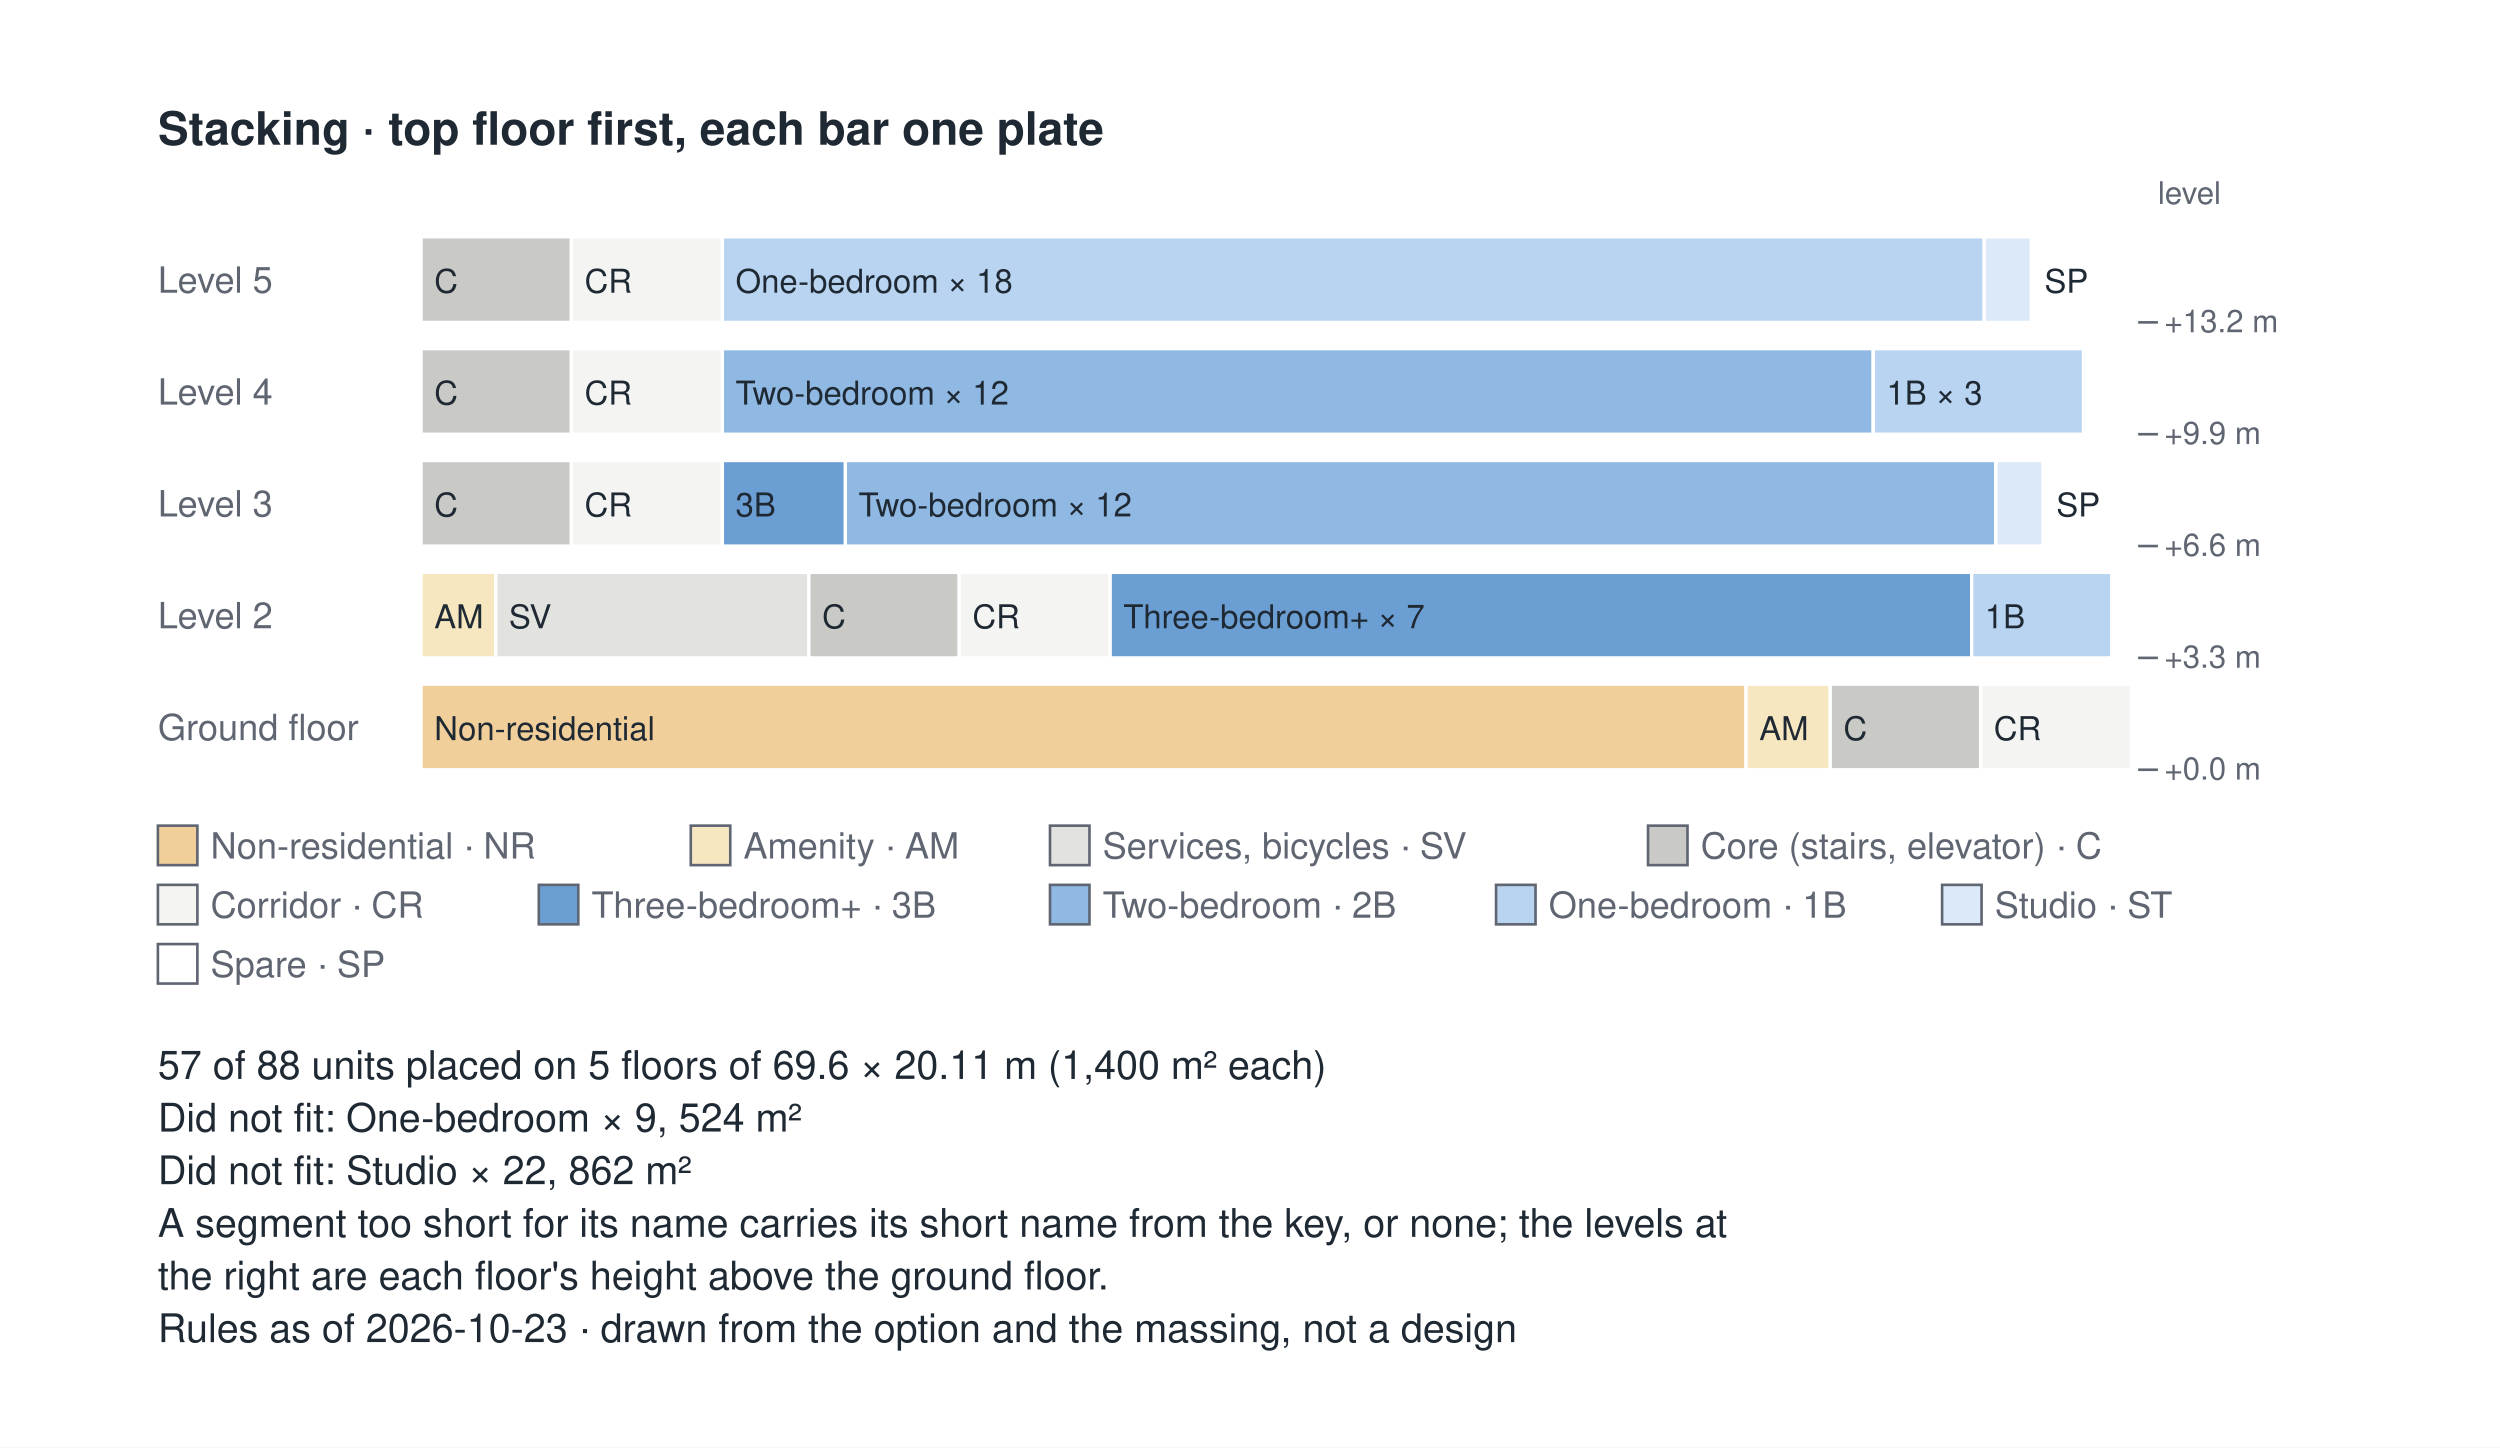
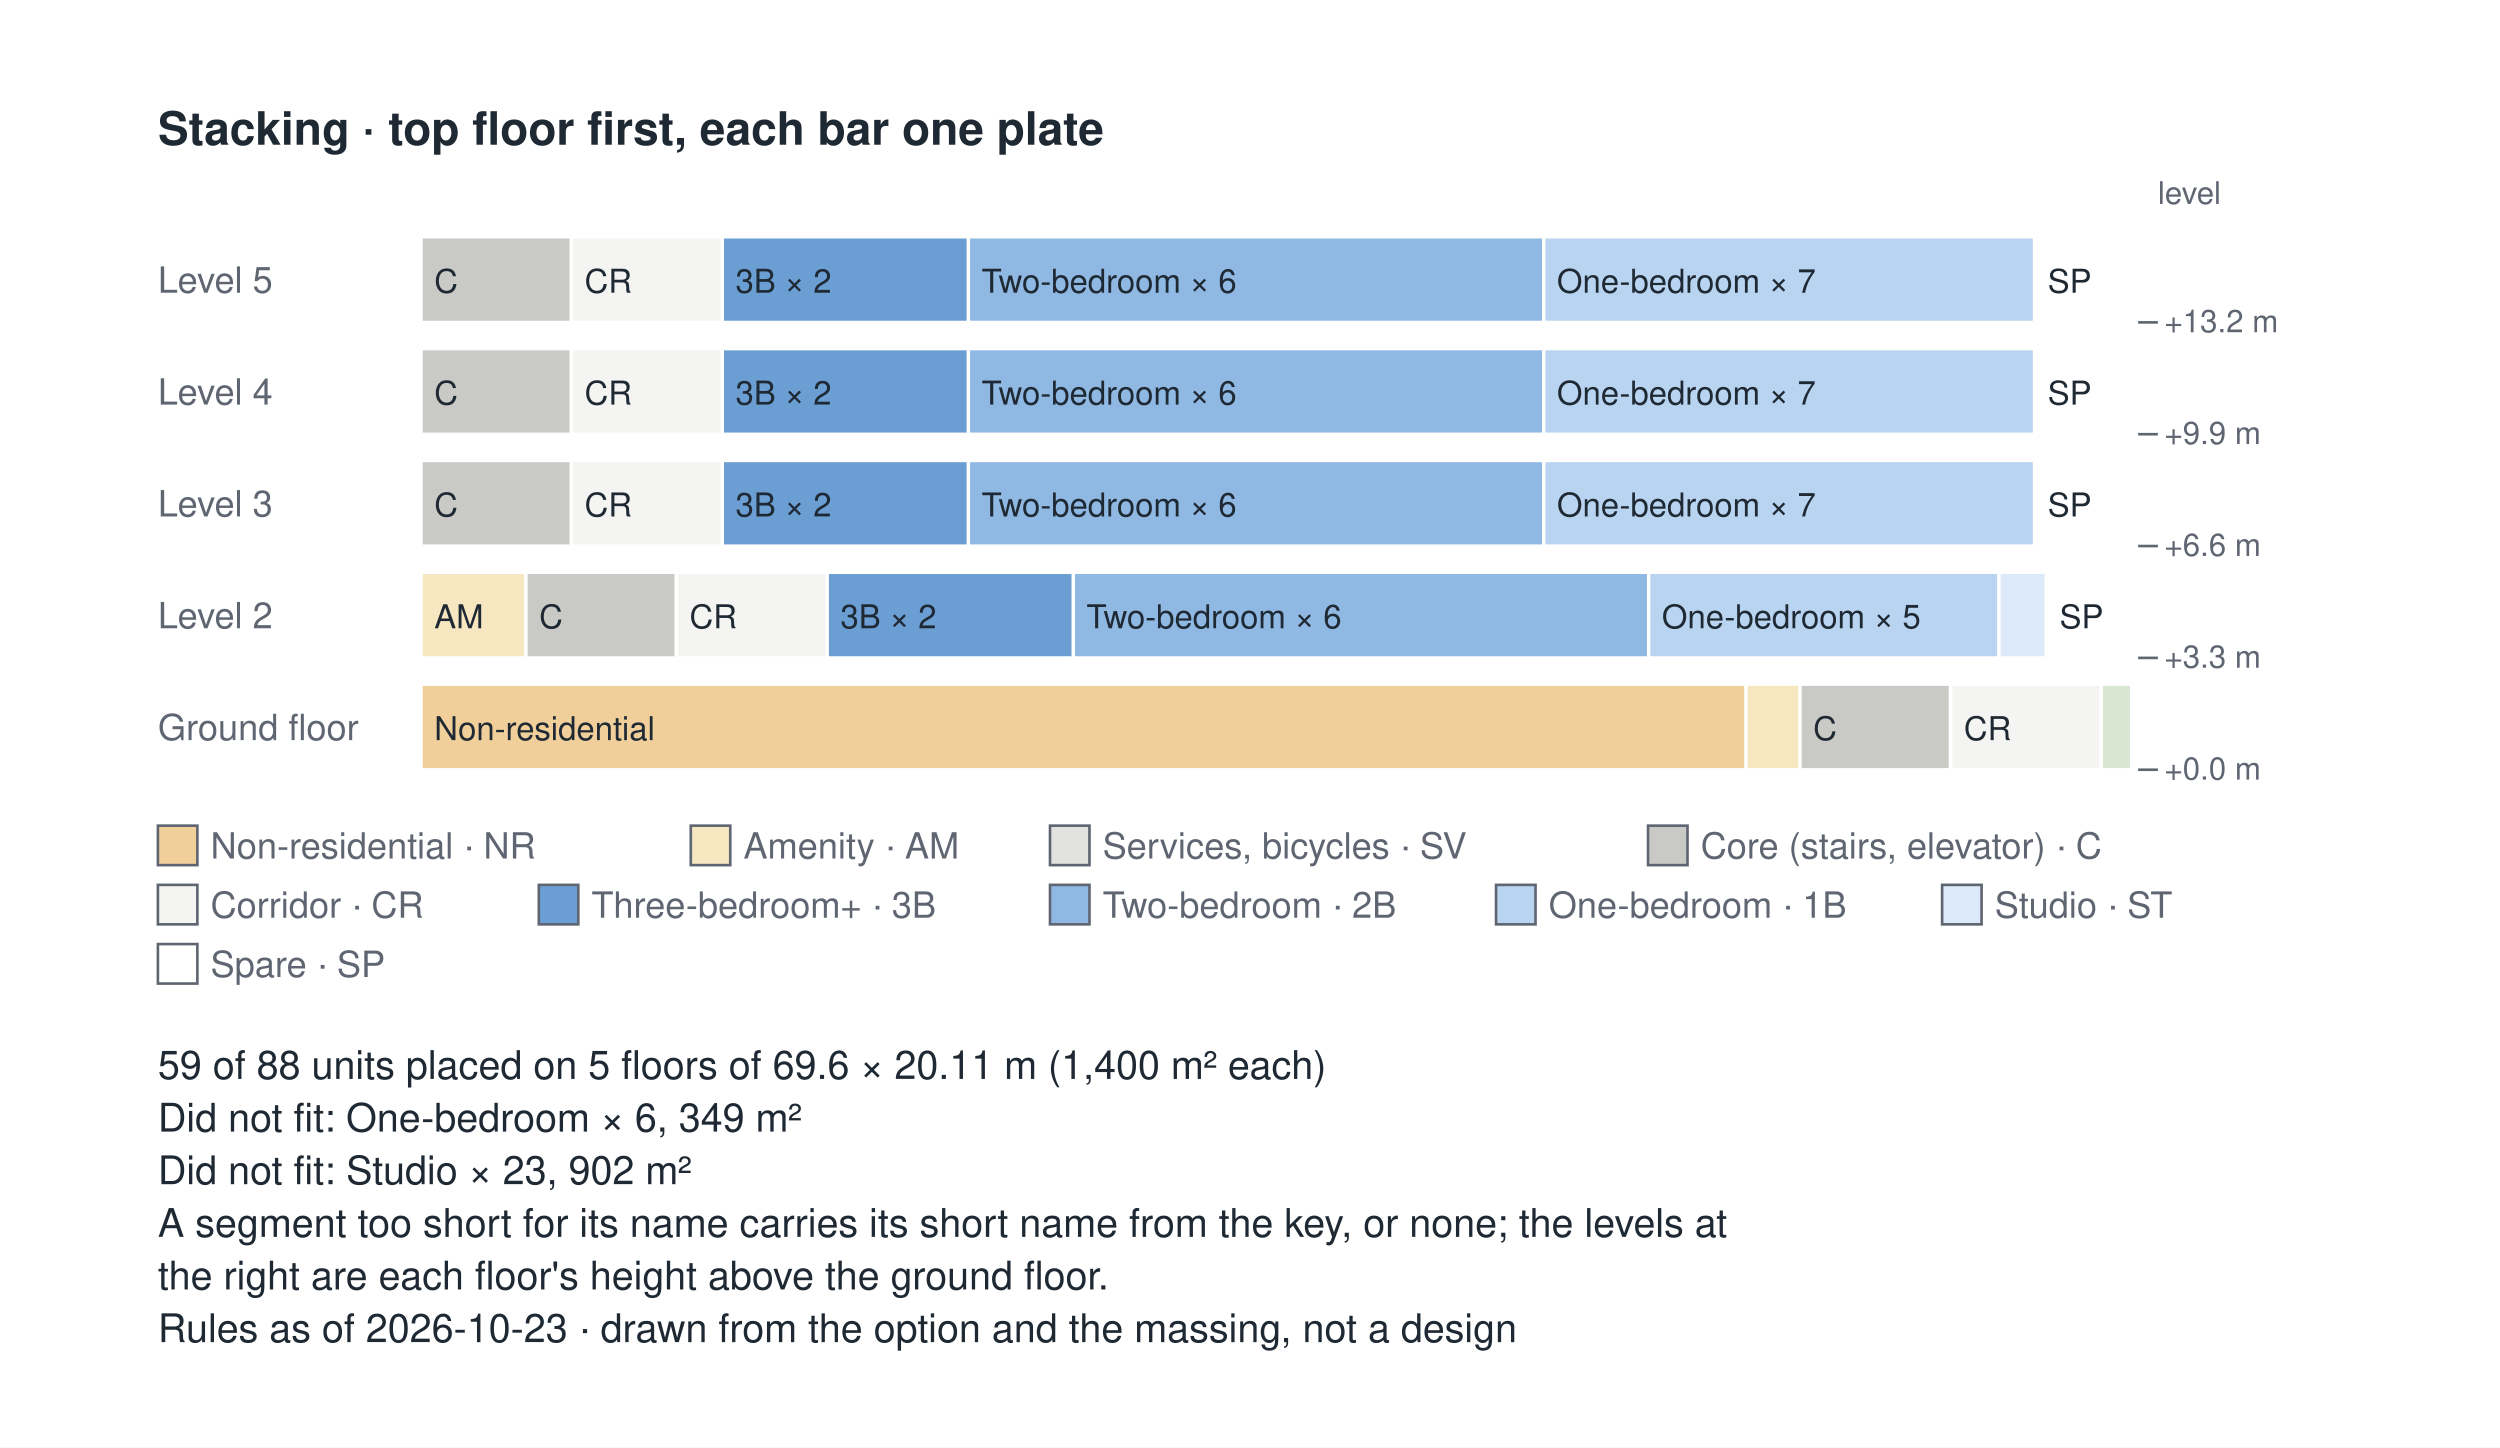
<svg xmlns="http://www.w3.org/2000/svg" width="760" height="440" viewBox="0 0 760 440" font-family="IBM Plex Sans, Helvetica, Arial, sans-serif" font-size="12" fill="#1f2933" role="img" aria-label="Stacking diagram">
  <rect width="100%" height="100%" fill="#ffffff" />
  <text x="48" y="44" font-size="14" font-weight="600">Stacking · top floor first, each bar one plate</text>
  <text x="656" y="62" font-size="9.5" fill="#5f6672">level</text>
  <text x="48" y="89.0" font-size="11" fill="#5f6672">Level 5</text>
  <rect x="128.0" y="72" width="45.7" height="26" fill="#c9c9c5" stroke="#ffffff" stroke-width="1" />
  <text x="132.0" y="89.0" font-size="10" fill="#1f2933">C</text>
  <rect x="173.7" y="72" width="45.9" height="26" fill="#f4f4f2" stroke="#ffffff" stroke-width="1" />
  <text x="177.7" y="89.0" font-size="10" fill="#1f2933">CR</text>
-   <rect x="219.6" y="72" width="383.6" height="26" fill="#b9d4f0" stroke="#ffffff" stroke-width="1" />
-   <text x="223.6" y="89.0" font-size="10" fill="#1f2933">One-bedroom × 18</text>
-   <rect x="603.2" y="72" width="14.4" height="26" fill="#dbe9f8" stroke="#ffffff" stroke-width="1" />
-   <rect x="617.5" y="72" width="30.5" height="26" fill="#ffffff" stroke="#ffffff" stroke-width="1" />
-   <text x="621.5" y="89.0" font-size="10" fill="#1f2933">SP</text>
+   <rect x="219.6" y="72" width="74.8" height="26" fill="#6b9fd4" stroke="#ffffff" stroke-width="1" />
+   <text x="223.6" y="89.0" font-size="10" fill="#1f2933">3B × 2</text>
+   <rect x="294.4" y="72" width="174.9" height="26" fill="#8fb8e3" stroke="#ffffff" stroke-width="1" />
+   <text x="298.4" y="89.0" font-size="10" fill="#1f2933">Two-bedroom × 6</text>
+   <rect x="469.3" y="72" width="149.2" height="26" fill="#b9d4f0" stroke="#ffffff" stroke-width="1" />
+   <text x="473.3" y="89.0" font-size="10" fill="#1f2933">One-bedroom × 7</text>
+   <rect x="618.5" y="72" width="29.5" height="26" fill="#ffffff" stroke="#ffffff" stroke-width="1" />
+   <text x="622.5" y="89.0" font-size="10" fill="#1f2933">SP</text>
  <line x1="650" y1="98" x2="656" y2="98" stroke="#5f6672" stroke-width="0.8" />
  <text x="658" y="101.0" font-size="9.5" fill="#5f6672">+13.2 m</text>
  <text x="48" y="123.0" font-size="11" fill="#5f6672">Level 4</text>
  <rect x="128.0" y="106" width="45.7" height="26" fill="#c9c9c5" stroke="#ffffff" stroke-width="1" />
  <text x="132.0" y="123.0" font-size="10" fill="#1f2933">C</text>
  <rect x="173.7" y="106" width="45.9" height="26" fill="#f4f4f2" stroke="#ffffff" stroke-width="1" />
  <text x="177.7" y="123.0" font-size="10" fill="#1f2933">CR</text>
-   <rect x="219.6" y="106" width="349.8" height="26" fill="#8fb8e3" stroke="#ffffff" stroke-width="1" />
-   <text x="223.6" y="123.0" font-size="10" fill="#1f2933">Two-bedroom × 12</text>
-   <rect x="569.5" y="106" width="63.9" height="26" fill="#b9d4f0" stroke="#ffffff" stroke-width="1" />
-   <text x="573.5" y="123.0" font-size="10" fill="#1f2933">1B × 3</text>
-   <rect x="633.4" y="106" width="14.6" height="26" fill="#ffffff" stroke="#ffffff" stroke-width="1" />
+   <rect x="219.6" y="106" width="74.8" height="26" fill="#6b9fd4" stroke="#ffffff" stroke-width="1" />
+   <text x="223.6" y="123.0" font-size="10" fill="#1f2933">3B × 2</text>
+   <rect x="294.4" y="106" width="174.9" height="26" fill="#8fb8e3" stroke="#ffffff" stroke-width="1" />
+   <text x="298.4" y="123.0" font-size="10" fill="#1f2933">Two-bedroom × 6</text>
+   <rect x="469.3" y="106" width="149.2" height="26" fill="#b9d4f0" stroke="#ffffff" stroke-width="1" />
+   <text x="473.3" y="123.0" font-size="10" fill="#1f2933">One-bedroom × 7</text>
+   <rect x="618.5" y="106" width="29.5" height="26" fill="#ffffff" stroke="#ffffff" stroke-width="1" />
+   <text x="622.5" y="123.0" font-size="10" fill="#1f2933">SP</text>
  <line x1="650" y1="132" x2="656" y2="132" stroke="#5f6672" stroke-width="0.8" />
  <text x="658" y="135.0" font-size="9.5" fill="#5f6672">+9.9 m</text>
  <text x="48" y="157.0" font-size="11" fill="#5f6672">Level 3</text>
  <rect x="128.0" y="140" width="45.7" height="26" fill="#c9c9c5" stroke="#ffffff" stroke-width="1" />
  <text x="132.0" y="157.0" font-size="10" fill="#1f2933">C</text>
  <rect x="173.7" y="140" width="45.9" height="26" fill="#f4f4f2" stroke="#ffffff" stroke-width="1" />
  <text x="177.7" y="157.0" font-size="10" fill="#1f2933">CR</text>
-   <rect x="219.6" y="140" width="37.4" height="26" fill="#6b9fd4" stroke="#ffffff" stroke-width="1" />
-   <text x="223.6" y="157.0" font-size="10" fill="#1f2933">3B</text>
-   <rect x="257.0" y="140" width="349.7" height="26" fill="#8fb8e3" stroke="#ffffff" stroke-width="1" />
-   <text x="261.0" y="157.0" font-size="10" fill="#1f2933">Two-bedroom × 12</text>
-   <rect x="606.8" y="140" width="14.4" height="26" fill="#dbe9f8" stroke="#ffffff" stroke-width="1" />
-   <rect x="621.1" y="140" width="26.9" height="26" fill="#ffffff" stroke="#ffffff" stroke-width="1" />
-   <text x="625.1" y="157.0" font-size="10" fill="#1f2933">SP</text>
+   <rect x="219.6" y="140" width="74.8" height="26" fill="#6b9fd4" stroke="#ffffff" stroke-width="1" />
+   <text x="223.6" y="157.0" font-size="10" fill="#1f2933">3B × 2</text>
+   <rect x="294.4" y="140" width="174.9" height="26" fill="#8fb8e3" stroke="#ffffff" stroke-width="1" />
+   <text x="298.4" y="157.0" font-size="10" fill="#1f2933">Two-bedroom × 6</text>
+   <rect x="469.3" y="140" width="149.2" height="26" fill="#b9d4f0" stroke="#ffffff" stroke-width="1" />
+   <text x="473.3" y="157.0" font-size="10" fill="#1f2933">One-bedroom × 7</text>
+   <rect x="618.5" y="140" width="29.5" height="26" fill="#ffffff" stroke="#ffffff" stroke-width="1" />
+   <text x="622.5" y="157.0" font-size="10" fill="#1f2933">SP</text>
  <line x1="650" y1="166" x2="656" y2="166" stroke="#5f6672" stroke-width="0.8" />
  <text x="658" y="169.0" font-size="9.5" fill="#5f6672">+6.6 m</text>
  <text x="48" y="191.0" font-size="11" fill="#5f6672">Level 2</text>
-   <rect x="128.0" y="174" width="22.7" height="26" fill="#f6e7c1" stroke="#ffffff" stroke-width="1" />
+   <rect x="128.0" y="174" width="31.9" height="26" fill="#f6e7c1" stroke="#ffffff" stroke-width="1" />
  <text x="132.0" y="191.0" font-size="10" fill="#1f2933">AM</text>
-   <rect x="150.7" y="174" width="95.2" height="26" fill="#e2e2df" stroke="#ffffff" stroke-width="1" />
-   <text x="154.7" y="191.0" font-size="10" fill="#1f2933">SV</text>
-   <rect x="245.9" y="174" width="45.7" height="26" fill="#c9c9c5" stroke="#ffffff" stroke-width="1" />
-   <text x="249.9" y="191.0" font-size="10" fill="#1f2933">C</text>
-   <rect x="291.6" y="174" width="45.9" height="26" fill="#f4f4f2" stroke="#ffffff" stroke-width="1" />
-   <text x="295.6" y="191.0" font-size="10" fill="#1f2933">CR</text>
-   <rect x="337.5" y="174" width="261.9" height="26" fill="#6b9fd4" stroke="#ffffff" stroke-width="1" />
-   <text x="341.5" y="191.0" font-size="10" fill="#1f2933">Three-bedroom+ × 7</text>
-   <rect x="599.4" y="174" width="42.6" height="26" fill="#b9d4f0" stroke="#ffffff" stroke-width="1" />
-   <text x="603.4" y="191.0" font-size="10" fill="#1f2933">1B</text>
-   <rect x="642.1" y="174" width="5.9" height="26" fill="#ffffff" stroke="#ffffff" stroke-width="1" />
+   <rect x="159.9" y="174" width="45.7" height="26" fill="#c9c9c5" stroke="#ffffff" stroke-width="1" />
+   <text x="163.9" y="191.0" font-size="10" fill="#1f2933">C</text>
+   <rect x="205.6" y="174" width="45.9" height="26" fill="#f4f4f2" stroke="#ffffff" stroke-width="1" />
+   <text x="209.6" y="191.0" font-size="10" fill="#1f2933">CR</text>
+   <rect x="251.5" y="174" width="74.8" height="26" fill="#6b9fd4" stroke="#ffffff" stroke-width="1" />
+   <text x="255.5" y="191.0" font-size="10" fill="#1f2933">3B × 2</text>
+   <rect x="326.3" y="174" width="174.9" height="26" fill="#8fb8e3" stroke="#ffffff" stroke-width="1" />
+   <text x="330.3" y="191.0" font-size="10" fill="#1f2933">Two-bedroom × 6</text>
+   <rect x="501.2" y="174" width="106.5" height="26" fill="#b9d4f0" stroke="#ffffff" stroke-width="1" />
+   <text x="505.2" y="191.0" font-size="10" fill="#1f2933">One-bedroom × 5</text>
+   <rect x="607.7" y="174" width="14.4" height="26" fill="#dbe9f8" stroke="#ffffff" stroke-width="1" />
+   <rect x="622.1" y="174" width="25.9" height="26" fill="#ffffff" stroke="#ffffff" stroke-width="1" />
+   <text x="626.1" y="191.0" font-size="10" fill="#1f2933">SP</text>
  <line x1="650" y1="200" x2="656" y2="200" stroke="#5f6672" stroke-width="0.8" />
  <text x="658" y="203.0" font-size="9.5" fill="#5f6672">+3.3 m</text>
  <text x="48" y="225.0" font-size="11" fill="#5f6672">Ground floor</text>
  <rect x="128.0" y="208" width="402.8" height="26" fill="#f0cf9a" stroke="#ffffff" stroke-width="1" />
  <text x="132.0" y="225.0" font-size="10" fill="#1f2933">Non-residential</text>
-   <rect x="530.8" y="208" width="25.6" height="26" fill="#f6e7c1" stroke="#ffffff" stroke-width="1" />
-   <text x="534.8" y="225.0" font-size="10" fill="#1f2933">AM</text>
-   <rect x="556.4" y="208" width="45.7" height="26" fill="#c9c9c5" stroke="#ffffff" stroke-width="1" />
-   <text x="560.4" y="225.0" font-size="10" fill="#1f2933">C</text>
-   <rect x="602.1" y="208" width="45.9" height="26" fill="#f4f4f2" stroke="#ffffff" stroke-width="1" />
-   <text x="606.1" y="225.0" font-size="10" fill="#1f2933">CR</text>
+   <rect x="530.8" y="208" width="16.5" height="26" fill="#f6e7c1" stroke="#ffffff" stroke-width="1" />
+   <rect x="547.2" y="208" width="45.7" height="26" fill="#c9c9c5" stroke="#ffffff" stroke-width="1" />
+   <text x="551.2" y="225.0" font-size="10" fill="#1f2933">C</text>
+   <rect x="593.0" y="208" width="45.9" height="26" fill="#f4f4f2" stroke="#ffffff" stroke-width="1" />
+   <text x="597.0" y="225.0" font-size="10" fill="#1f2933">CR</text>
+   <rect x="638.8" y="208" width="9.2" height="26" fill="#d9e6d2" stroke="#ffffff" stroke-width="1" />
  <line x1="650" y1="234" x2="656" y2="234" stroke="#5f6672" stroke-width="0.8" />
  <text x="658" y="237.0" font-size="9.5" fill="#5f6672">+0.0 m</text>
  <g transform="translate(0.0 260.0)">
    <rect x="48.0" y="-9.0" width="12" height="12" fill="#f0cf9a" stroke="#5f6672" stroke-width="0.8" />
    <text x="64.0" y="1.0" fill="#5f6672" font-size="11">Non-residential · NR</text>
    <rect x="210.0" y="-9.0" width="12" height="12" fill="#f6e7c1" stroke="#5f6672" stroke-width="0.8" />
    <text x="226.0" y="1.0" fill="#5f6672" font-size="11">Amenity · AM</text>
    <rect x="319.2" y="-9.0" width="12" height="12" fill="#e2e2df" stroke="#5f6672" stroke-width="0.8" />
    <text x="335.2" y="1.0" fill="#5f6672" font-size="11">Services, bicycles · SV</text>
    <rect x="501.0" y="-9.0" width="12" height="12" fill="#c9c9c5" stroke="#5f6672" stroke-width="0.8" />
    <text x="517.0" y="1.0" fill="#5f6672" font-size="11">Core (stairs, elevator) · C</text>
    <rect x="48.0" y="9.0" width="12" height="12" fill="#f4f4f2" stroke="#5f6672" stroke-width="0.8" />
    <text x="64.0" y="19.0" fill="#5f6672" font-size="11">Corridor · CR</text>
    <rect x="163.8" y="9.0" width="12" height="12" fill="#6b9fd4" stroke="#5f6672" stroke-width="0.8" />
    <text x="179.8" y="19.0" fill="#5f6672" font-size="11">Three-bedroom+ · 3B</text>
    <rect x="319.2" y="9.0" width="12" height="12" fill="#8fb8e3" stroke="#5f6672" stroke-width="0.8" />
    <text x="335.2" y="19.0" fill="#5f6672" font-size="11">Two-bedroom · 2B</text>
    <rect x="454.8" y="9.0" width="12" height="12" fill="#b9d4f0" stroke="#5f6672" stroke-width="0.8" />
    <text x="470.8" y="19.0" fill="#5f6672" font-size="11">One-bedroom · 1B</text>
    <rect x="590.4" y="9.0" width="12" height="12" fill="#dbe9f8" stroke="#5f6672" stroke-width="0.8" />
    <text x="606.4" y="19.0" fill="#5f6672" font-size="11">Studio · ST</text>
    <rect x="48.0" y="27.0" width="12" height="12" fill="#ffffff" stroke="#5f6672" stroke-width="0.8" />
    <text x="64.0" y="37.0" fill="#5f6672" font-size="11">Spare · SP</text>
  </g>
-   <text x="48.0" y="328.0" font-size="12" fill="#1f2933">57 of 88 units placed on 5 floors of 69.6 × 20.11 m (1,400 m² each)</text>
-   <text x="48.0" y="344.0" font-size="12" fill="#1f2933">Did not fit: One-bedroom × 9, 524 m²</text>
-   <text x="48.0" y="360.0" font-size="12" fill="#1f2933">Did not fit: Studio × 22, 862 m²</text>
+   <text x="48.0" y="328.0" font-size="12" fill="#1f2933">59 of 88 units placed on 5 floors of 69.6 × 20.11 m (1,400 m² each)</text>
+   <text x="48.0" y="344.0" font-size="12" fill="#1f2933">Did not fit: One-bedroom × 6, 349 m²</text>
+   <text x="48.0" y="360.0" font-size="12" fill="#1f2933">Did not fit: Studio × 23, 902 m²</text>
  <text x="48.0" y="376.0" font-size="12" fill="#1f2933">A segment too short for its name carries its short name from the key, or none; the levels at</text>
  <text x="48.0" y="392.0" font-size="12" fill="#1f2933">the right are each floor's height above the ground floor.</text>
  <text x="48.0" y="408.0" font-size="12" fill="#1f2933">Rules as of 2026-10-23 · drawn from the option and the massing, not a design</text>
</svg>
